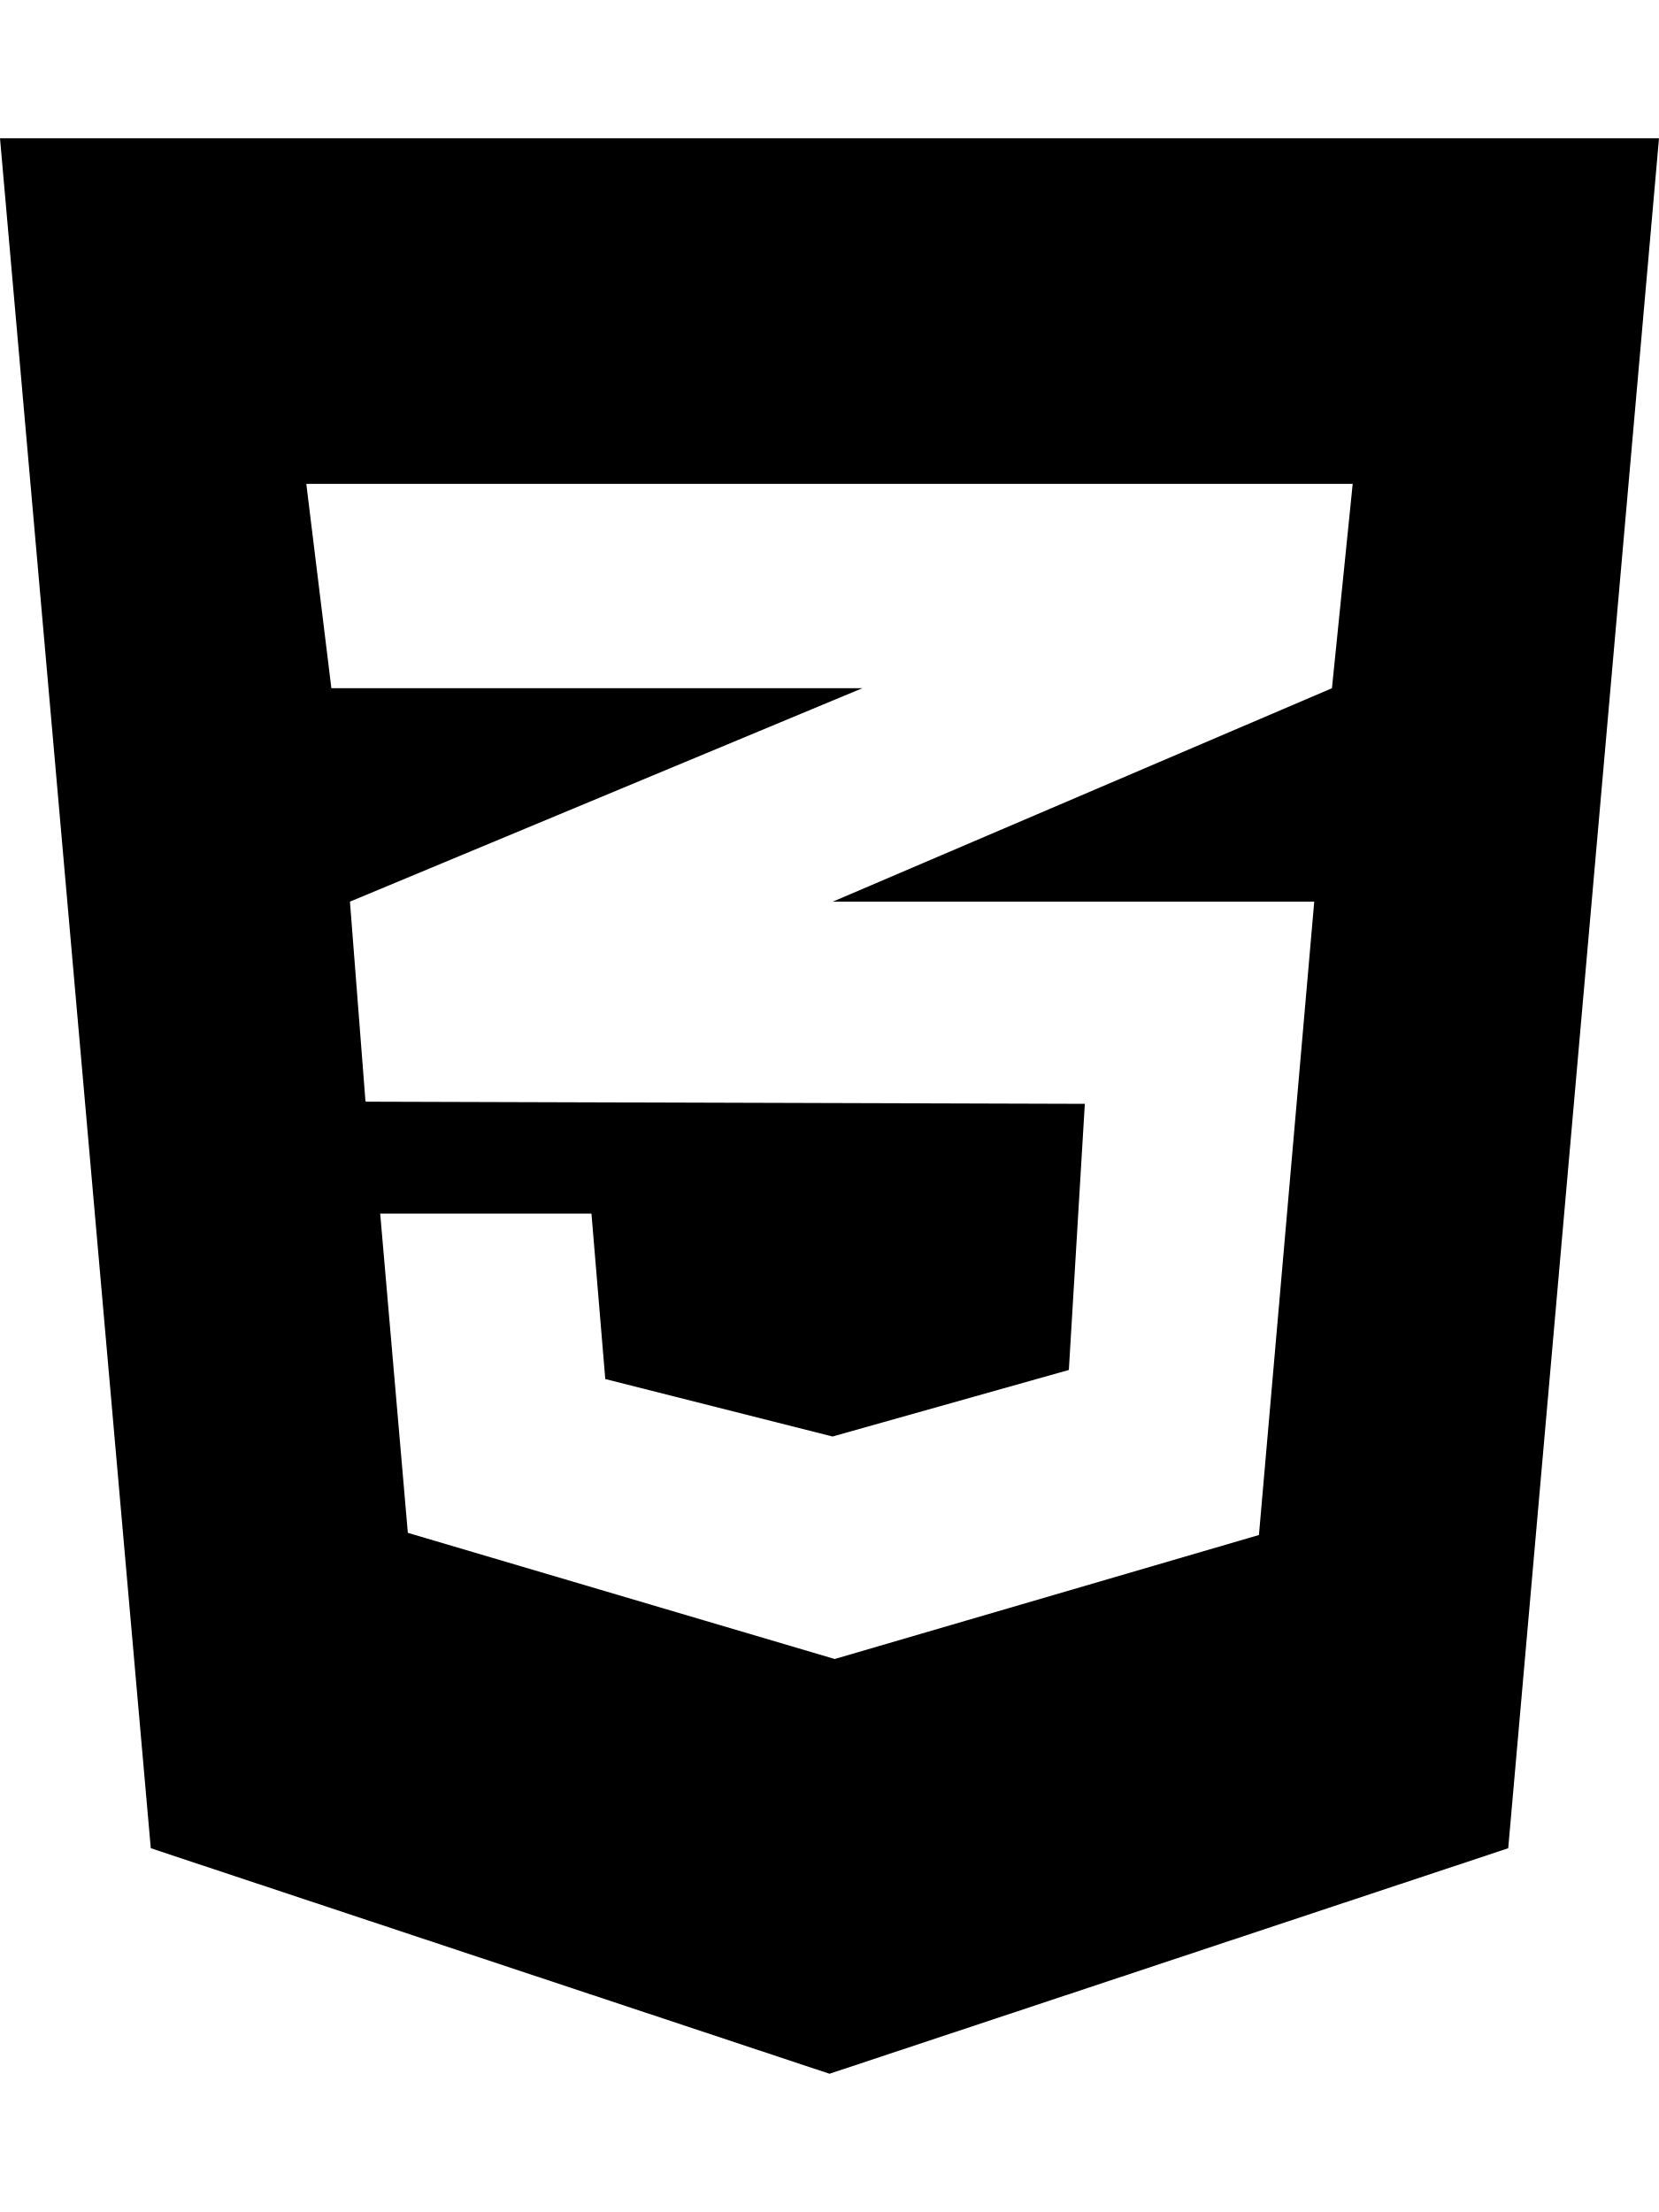
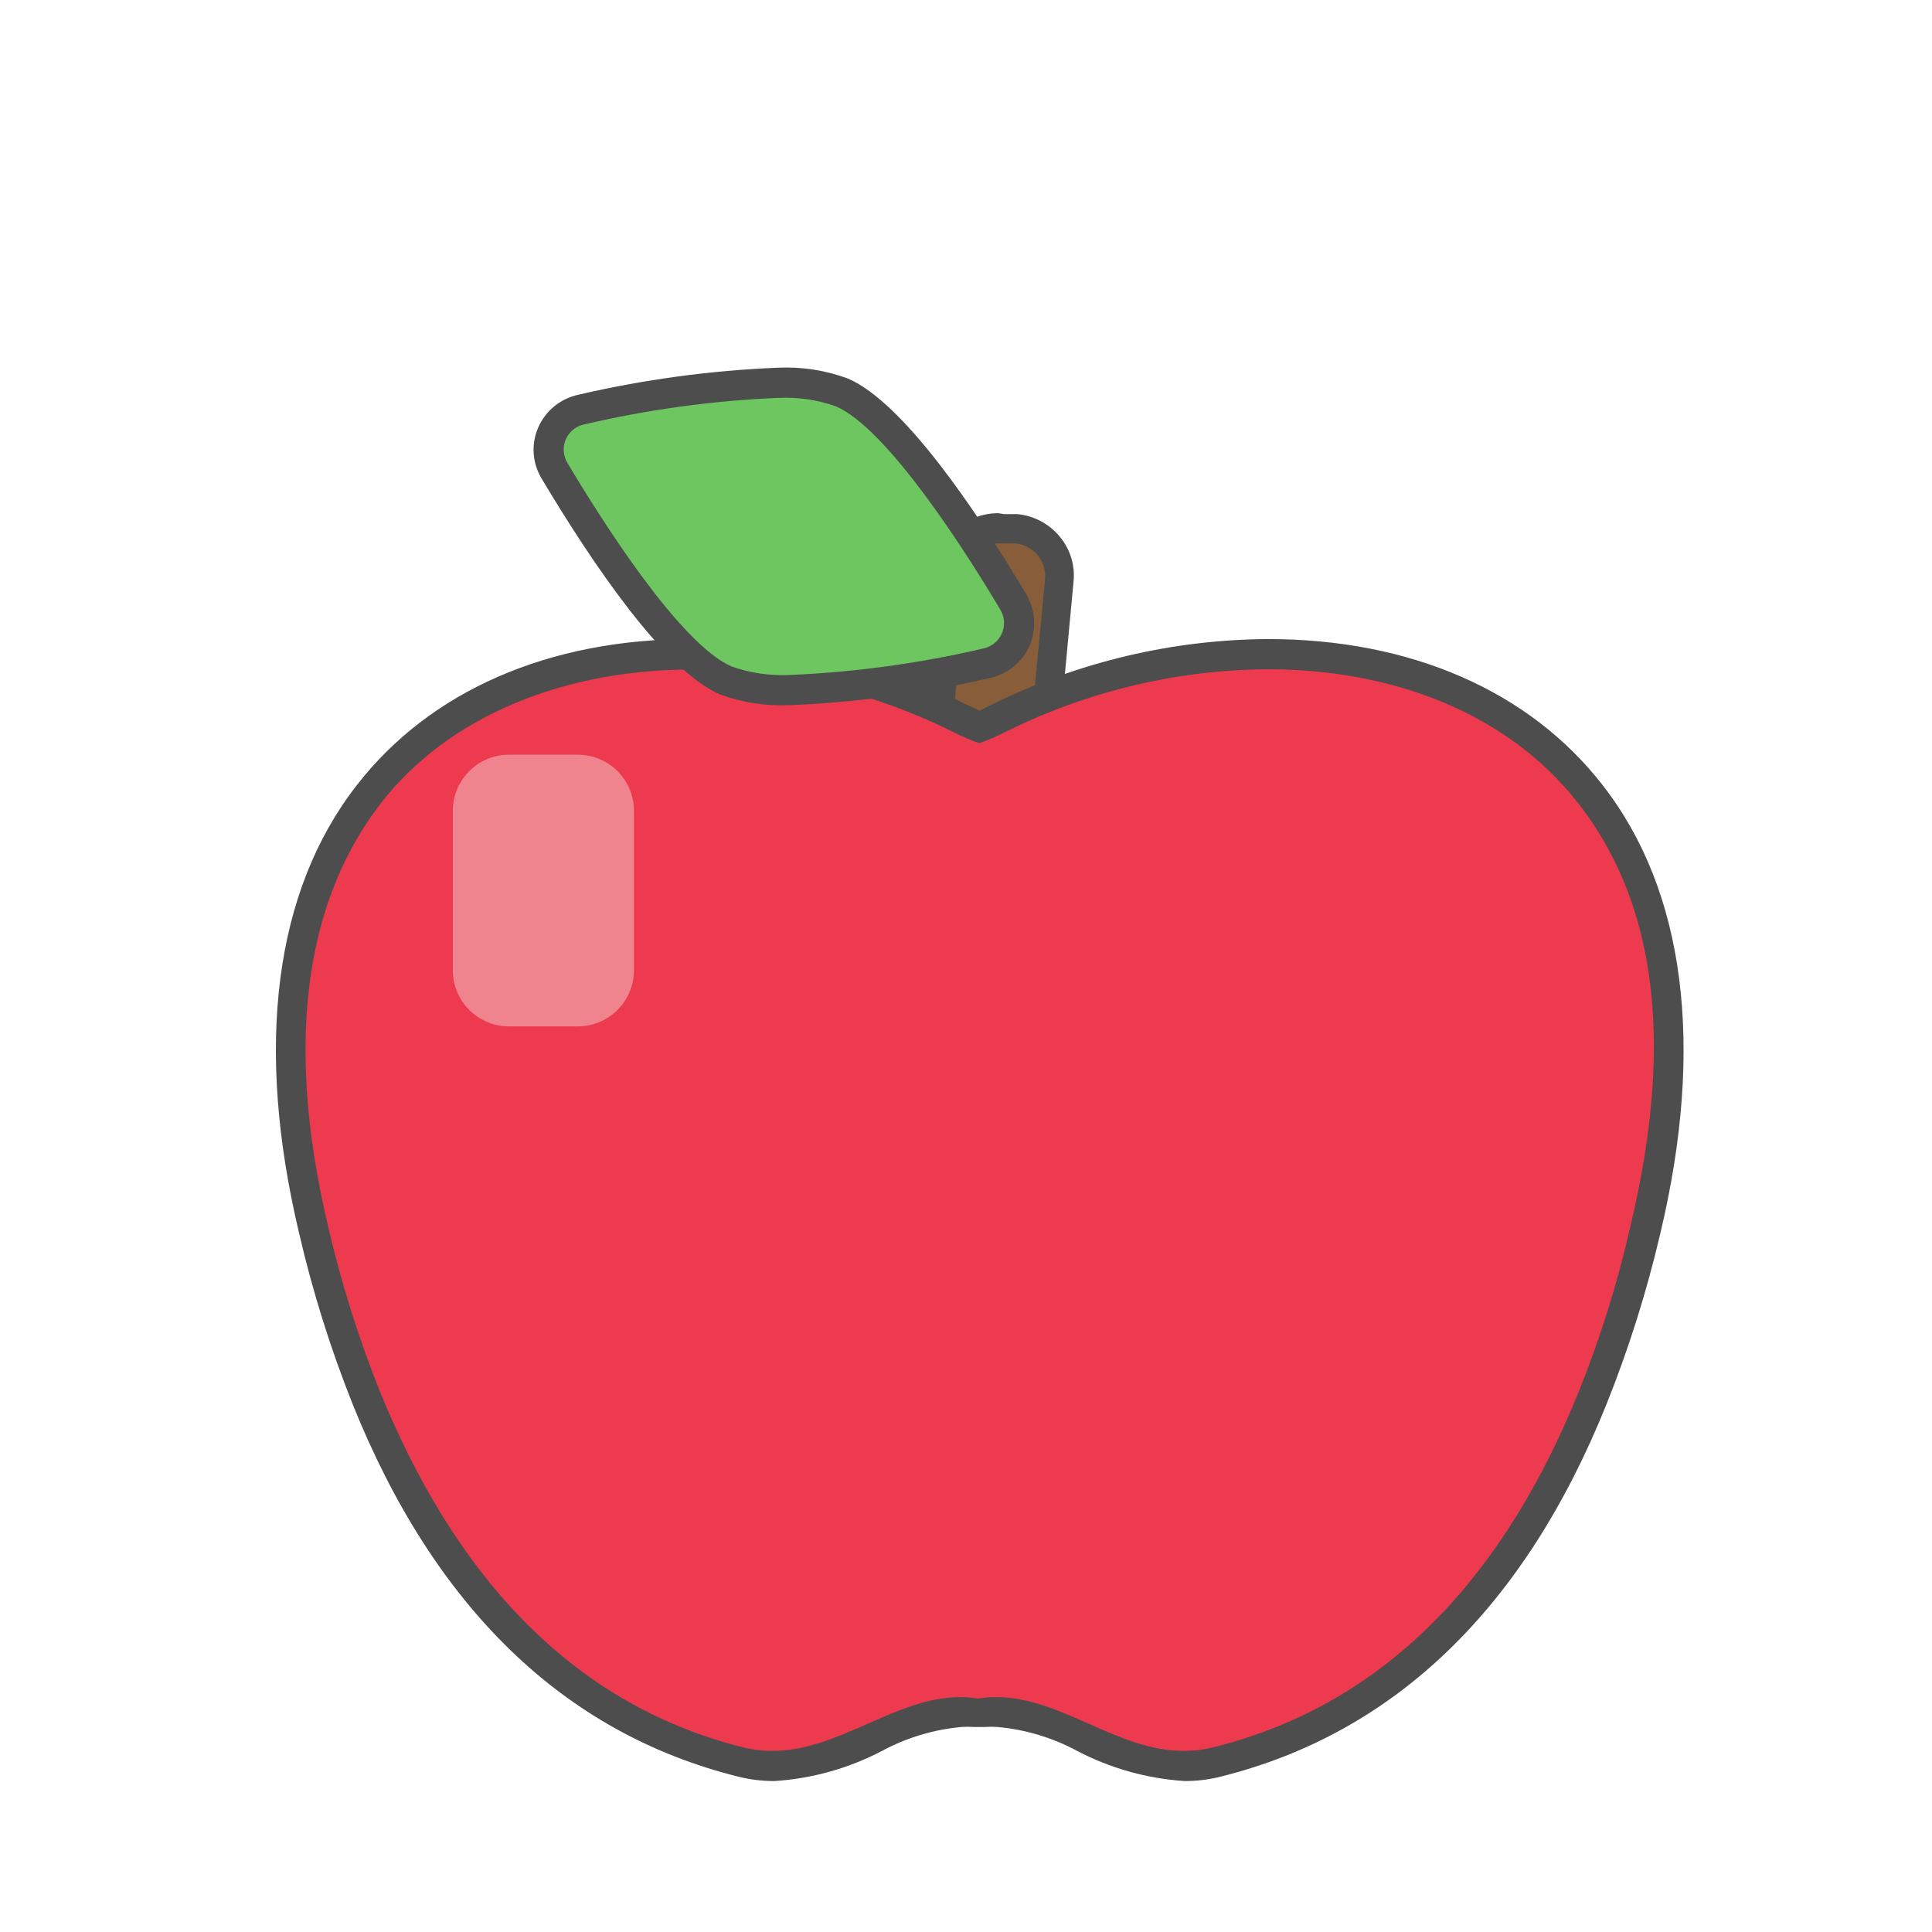
- <svg xmlns="http://www.w3.org/2000/svg" aria-hidden="true" focusable="false" data-prefix="fab" data-icon="css3-alt" class="svg-inline--fa fa-css3-alt fa-w-12" role="img" viewBox="0 0 384 512">
-   <path fill="currentColor" d="M0 32l34.9 395.8L192 480l157.1-52.2L384 32H0zm313.1 80l-4.8 47.3L193 208.6l-.3.1h111.5l-12.8 146.6-98.2 28.7-98.8-29.2-6.4-73.9h48.9l3.2 38.3 52.6 13.3 54.7-15.4 3.7-61.6-166.3-.5v-.1l-.2.1-3.6-46.3L193.1 162l6.5-2.7H76.7L70.9 112h242.2z" />
+ <svg xmlns="http://www.w3.org/2000/svg" data-name="Camada 1" id="Camada_1" viewBox="0 0 64 64">
+   <defs>
+     <style>.cls-1{fill:#875e39;}.cls-2{fill:#4d4d4d;}.cls-3{fill:#ed3a4f;}.cls-4{fill:#6dc660;}.cls-5{opacity:0.4;}.cls-6{fill:#f2f0ed;}</style>
+   </defs>
+   <path class="cls-1" d="M32.9,25.65l-.43,0A1.56,1.56,0,0,1,31.4,25a1.54,1.54,0,0,1-.35-1.15L31.51,19a1.59,1.59,0,0,1,1.57-1.43h.15l.43,0a1.59,1.59,0,0,1,1.43,1.72l-.47,4.94a1.59,1.59,0,0,1-1.57,1.42Z" />
+   <path class="cls-2" d="M33.08,18h.11l.43,0a1.09,1.09,0,0,1,1,1.18l-.47,4.93a1.07,1.07,0,0,1-1.07,1H33l-.43,0a1.1,1.1,0,0,1-1-1.18L32,19a1.08,1.08,0,0,1,1.07-1m0-1h0A2.07,2.07,0,0,0,31,18.91l-.47,4.93a2.07,2.07,0,0,0,1.87,2.26l.43,0h.2a2.07,2.07,0,0,0,2.07-1.88l.46-4.93a2,2,0,0,0-.46-1.52,2.07,2.07,0,0,0-1.41-.74l-.43,0Z" />
+   <path class="cls-3" d="M39.24,58.5a8.29,8.29,0,0,1-3.37-1A7.24,7.24,0,0,0,33,56.72a3.12,3.12,0,0,0-.52,0l-.08,0-.09,0a3,3,0,0,0-.52,0,7.19,7.19,0,0,0-2.82.83,8.34,8.34,0,0,1-3.37,1,4.45,4.45,0,0,1-1.09-.13c-5.59-1.4-9.77-5.46-12.42-12a37.76,37.76,0,0,1-1.74-5.58c-1.45-6.06-.82-11,1.81-14.43,2.33-3,6.12-4.64,10.68-4.64a20.42,20.42,0,0,1,8.92,2.12l.64.29.64-.29A20.41,20.41,0,0,1,42,21.67c4.56,0,8.36,1.65,10.68,4.64,2.64,3.38,3.26,8.37,1.82,14.43a36.6,36.6,0,0,1-1.75,5.58c-2.64,6.59-6.82,10.65-12.42,12A4.37,4.37,0,0,1,39.24,58.5Z" />
+   <path class="cls-2" d="M42,22.17c4,0,7.89,1.37,10.29,4.45s3.27,7.53,1.72,14a36.07,36.07,0,0,1-1.72,5.5C49.91,52,46.1,56.41,40.2,57.88a4.07,4.07,0,0,1-1,.12C37,58,35.16,56.22,33,56.22a3,3,0,0,0-.6.05,3.2,3.2,0,0,0-.61-.05c-2.11,0-4,1.78-6.19,1.78a4.09,4.09,0,0,1-1-.12C18.77,56.41,15,52,12.6,46.13a37.23,37.23,0,0,1-1.73-5.5c-1.54-6.48-.58-11,1.73-14s6.24-4.45,10.28-4.45a19.81,19.81,0,0,1,8.7,2.07,6.55,6.55,0,0,0,.86.37,7.19,7.19,0,0,0,.86-.37A19.77,19.77,0,0,1,42,22.17m0-1h0a20.85,20.85,0,0,0-9.14,2.17l-.41.2-.43-.2a20.74,20.74,0,0,0-9.13-2.17c-4.72,0-8.65,1.72-11.07,4.84-2.73,3.5-3.39,8.64-1.91,14.85a39.09,39.09,0,0,0,1.77,5.65c2.71,6.75,7,10.9,12.76,12.34a4.89,4.89,0,0,0,1.21.15,8.92,8.92,0,0,0,3.57-1,6.86,6.86,0,0,1,2.62-.79,3.15,3.15,0,0,1,.44,0l.17,0,.17,0a3,3,0,0,1,.43,0,6.85,6.85,0,0,1,2.63.79,8.92,8.92,0,0,0,3.57,1,4.87,4.87,0,0,0,1.2-.15c5.76-1.44,10.06-5.59,12.77-12.34A39.09,39.09,0,0,0,55,40.86c1.48-6.21.82-11.35-1.91-14.85-2.42-3.12-6.36-4.84-11.08-4.84Z" />
+   <path class="cls-4" d="M26.15,22.86A5.49,5.49,0,0,1,24,22.54c-1.79-.78-4.32-4.69-5.67-6.95a1.31,1.31,0,0,1-.08-1.23,1.33,1.33,0,0,1,1-.79,35.67,35.67,0,0,1,6.53-.89,5.49,5.49,0,0,1,2.11.32c1.8.78,4.33,4.68,5.68,6.94a1.36,1.36,0,0,1-.88,2A35.66,35.66,0,0,1,26.15,22.86Z" />
+   <path class="cls-2" d="M25.78,13.18a5,5,0,0,1,1.91.28c1.71.74,4.3,4.81,5.45,6.74a.86.86,0,0,1-.56,1.28,34.56,34.56,0,0,1-6.43.88,5.07,5.07,0,0,1-1.91-.28c-1.71-.74-4.29-4.81-5.44-6.74a.85.85,0,0,1,.55-1.28,34.68,34.68,0,0,1,6.43-.88m0-1h0a35.67,35.67,0,0,0-6.64.9,1.88,1.88,0,0,0-1.31,1.08,1.84,1.84,0,0,0,.11,1.69c1.68,2.82,4.08,6.36,5.9,7.15a5.94,5.94,0,0,0,2.31.36,35.55,35.55,0,0,0,6.64-.9,1.88,1.88,0,0,0,1.32-1.08A1.9,1.9,0,0,0,34,19.69c-1.69-2.83-4.08-6.36-5.91-7.15a5.9,5.9,0,0,0-2.31-.36Z" />
+   <g class="cls-5">
+     <rect class="cls-6" height="9" rx="1.86" width="6" x="15" y="25" />
+   </g>
</svg>
